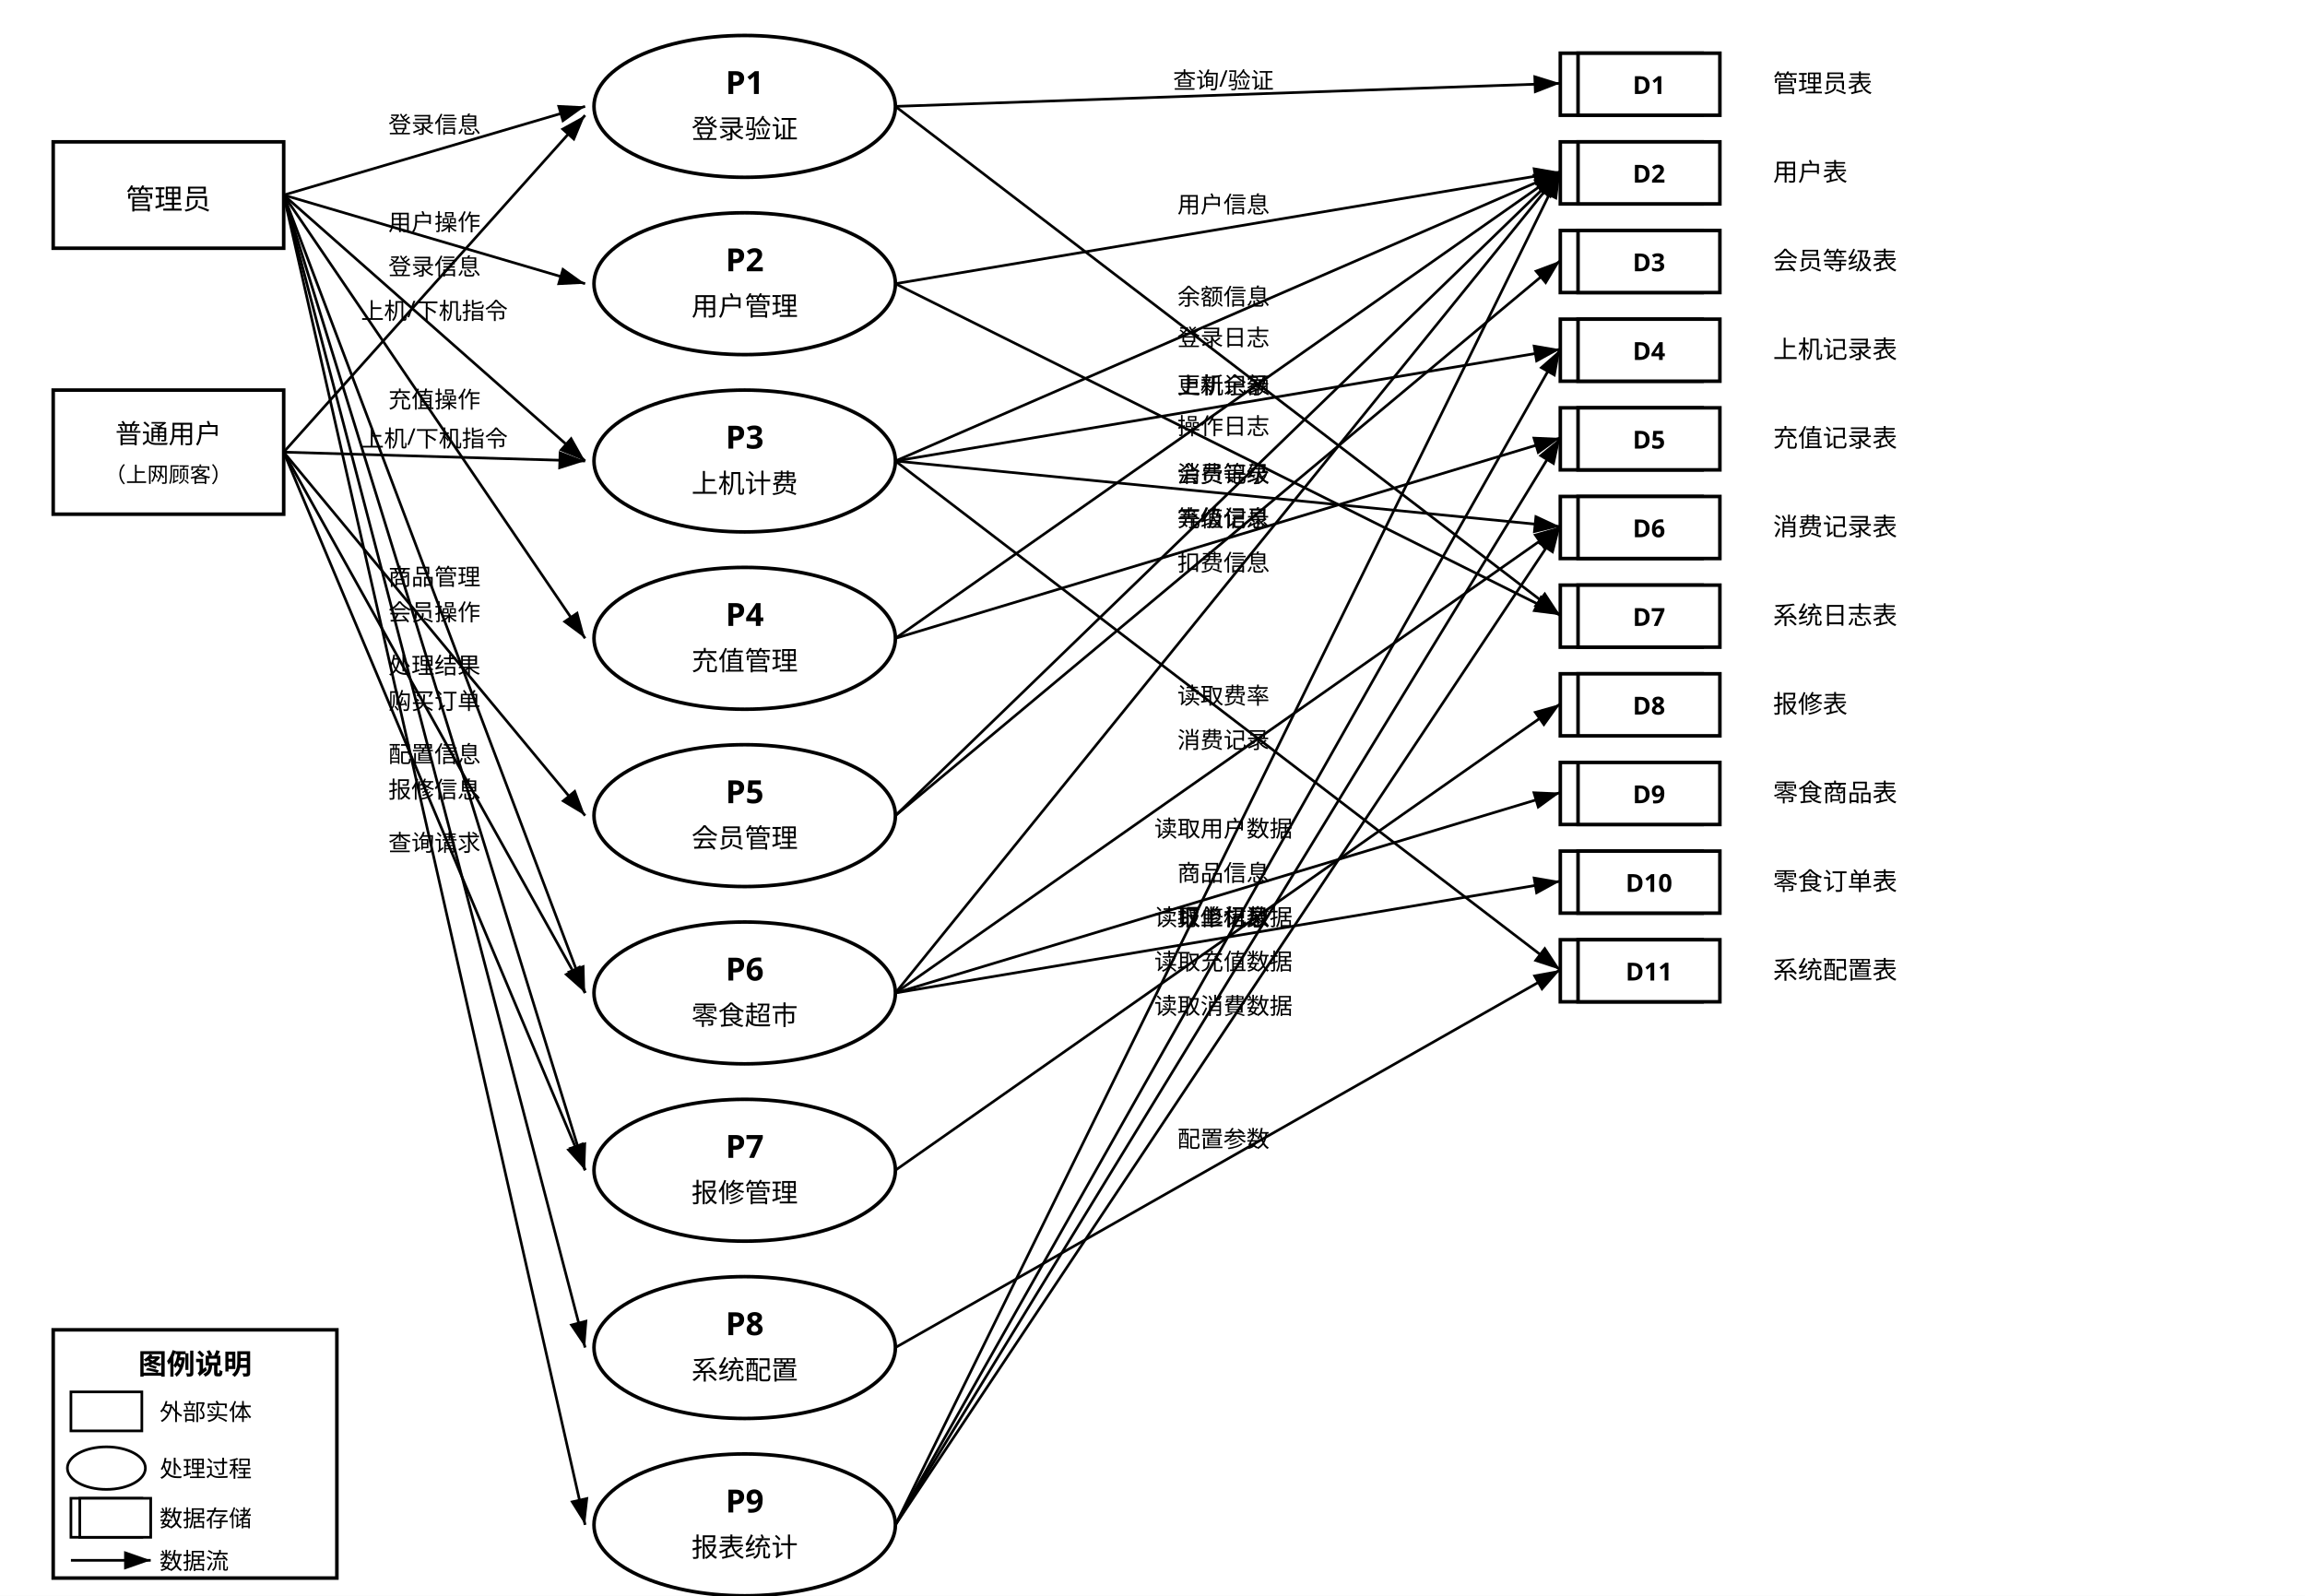
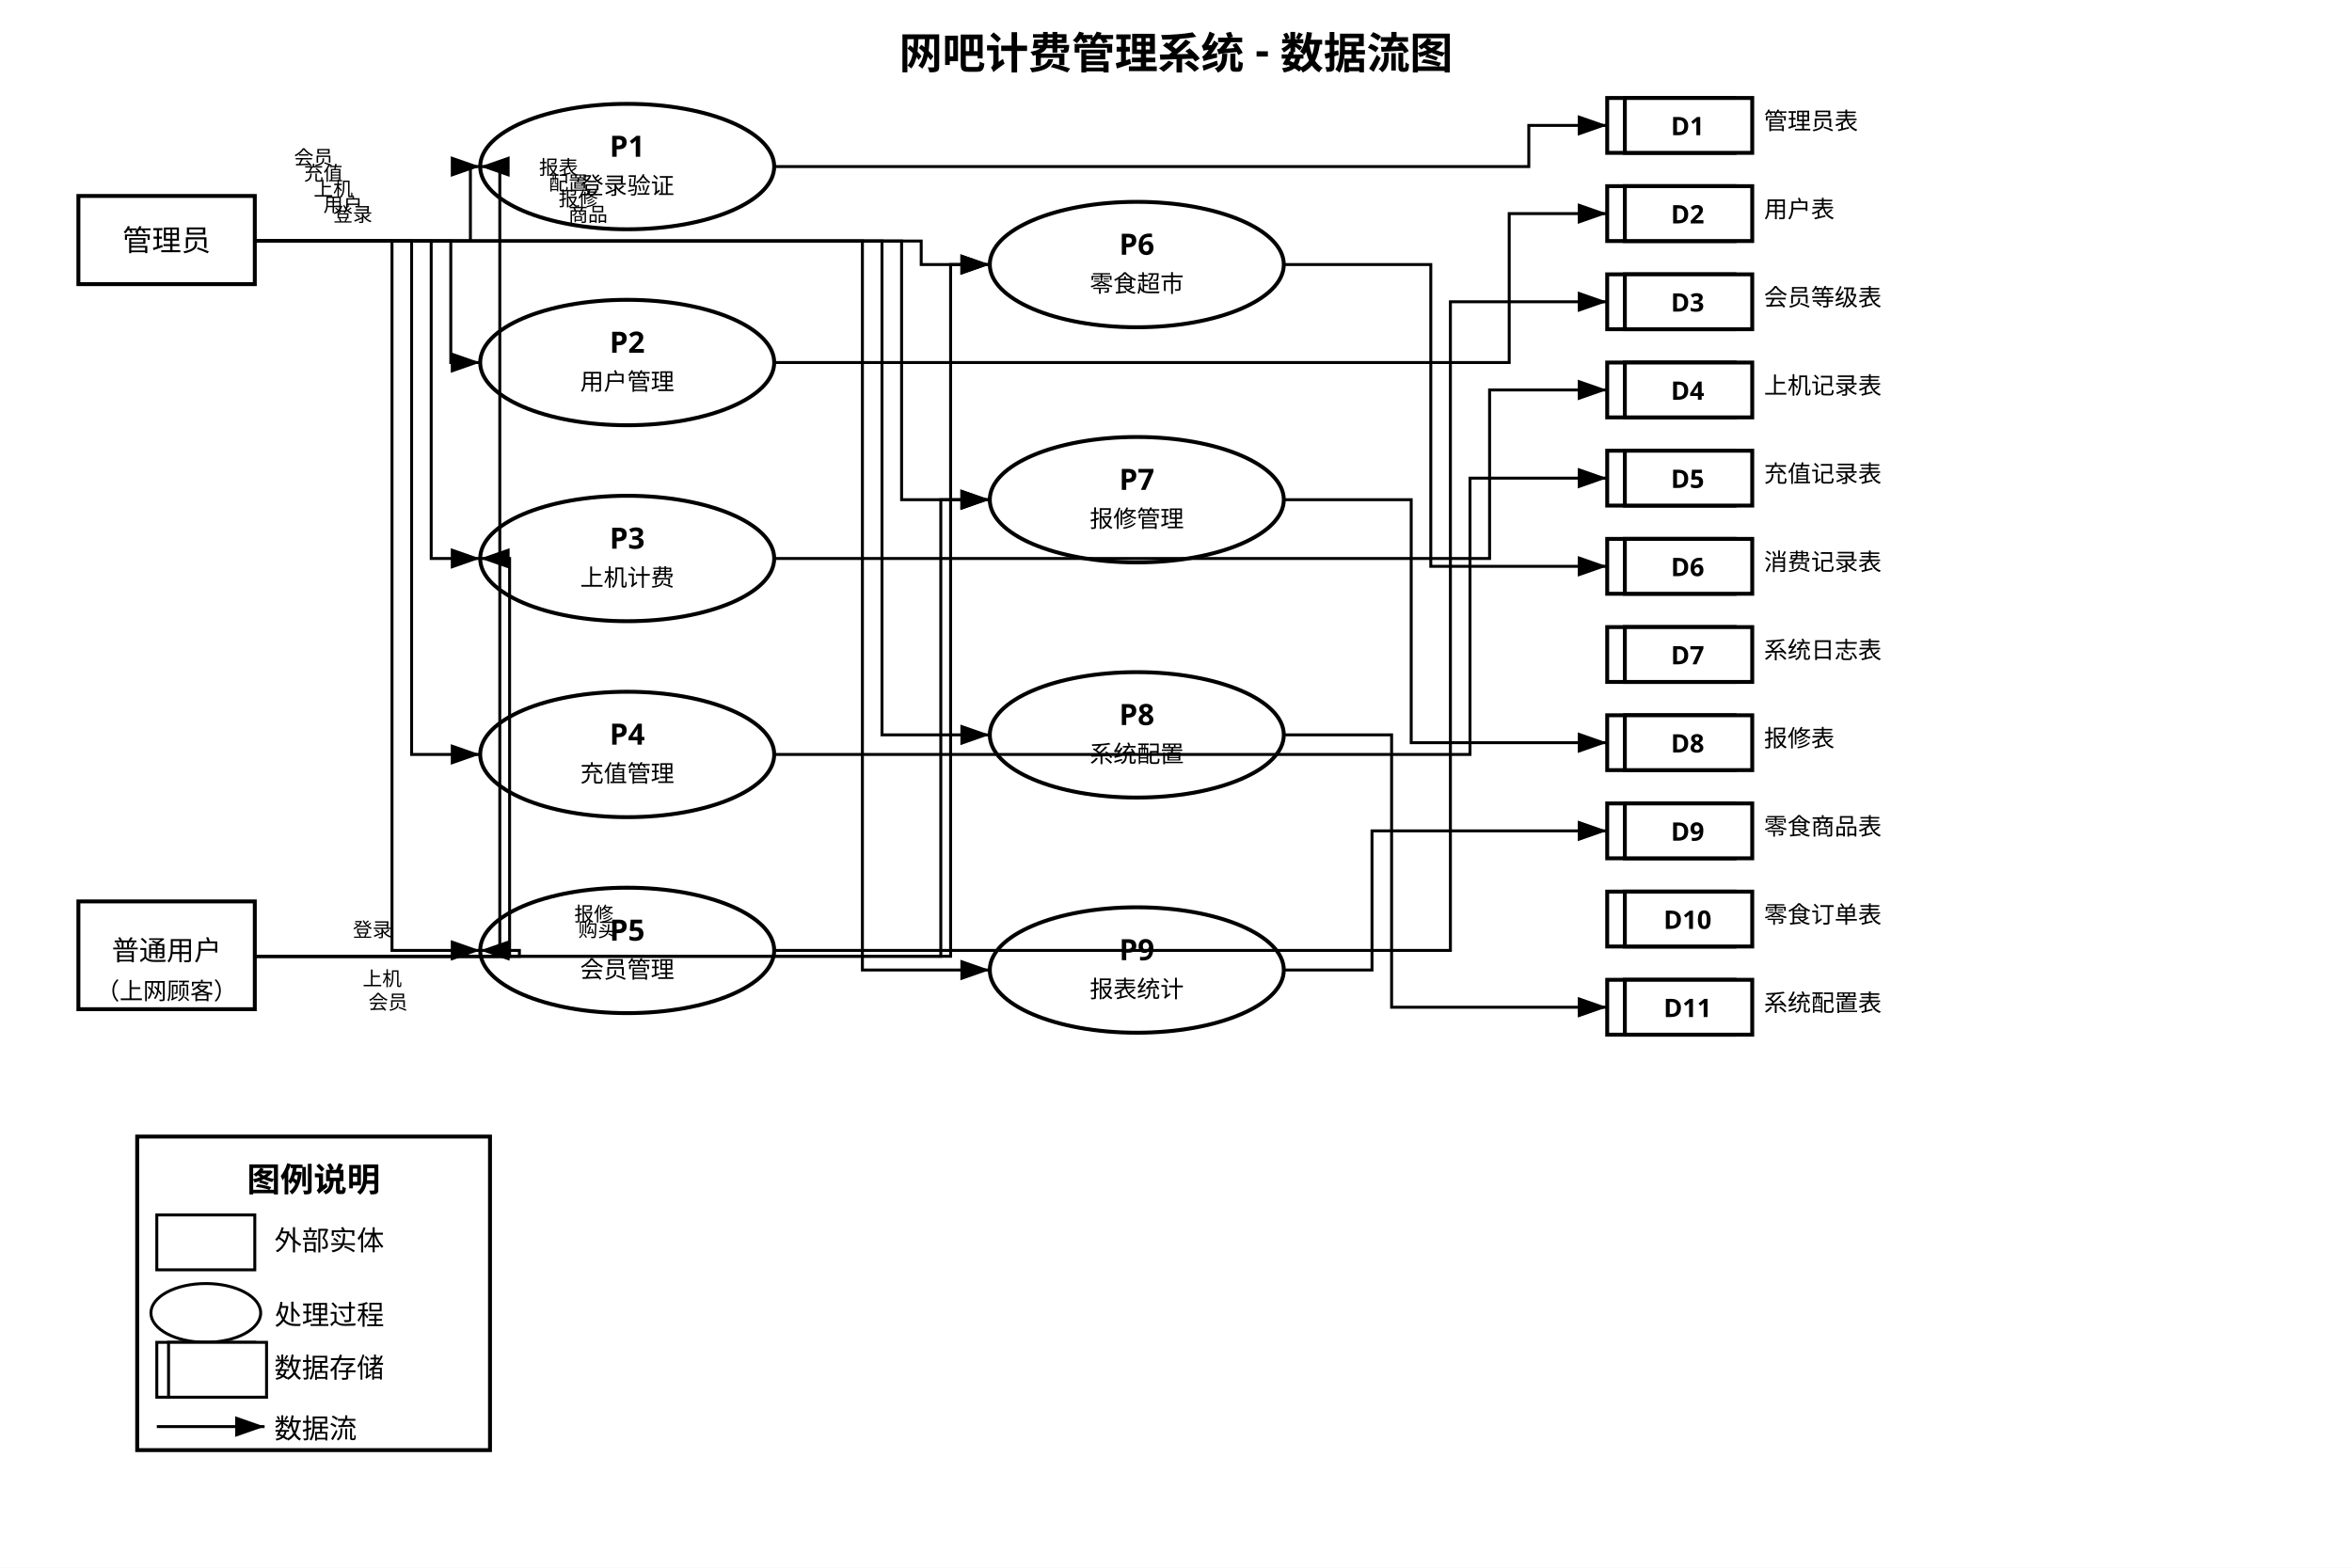
- <svg xmlns="http://www.w3.org/2000/svg" viewBox="0 0 1300 900" font-family="SimHei, Microsoft YaHei, sans-serif">
+ <svg xmlns="http://www.w3.org/2000/svg" viewBox="0 0 1200 800" font-family="SimHei, Microsoft YaHei, sans-serif">
  <defs>
    <marker id="arrow" markerWidth="10" markerHeight="7" refX="10" refY="3.5" orient="auto">
      <polygon points="0 0, 10 3.5, 0 7" fill="#000" />
    </marker>
  </defs>
-   <rect width="1300" height="900" fill="#fff" />
-   <rect x="30" y="80" width="130" height="60" fill="#fff" stroke="#000" stroke-width="2" />
-   <text x="95" y="118" text-anchor="middle" font-size="16" fill="#000">管理员</text>
-   <rect x="30" y="220" width="130" height="70" fill="#fff" stroke="#000" stroke-width="2" />
-   <text x="95" y="250" text-anchor="middle" font-size="15" fill="#000">普通用户</text>
-   <text x="95" y="272" text-anchor="middle" font-size="12" fill="#000">（上网顾客）</text>
-   <ellipse cx="420" cy="60" rx="85" ry="40" fill="#fff" stroke="#000" stroke-width="2" />
-   <text x="420" y="53" text-anchor="middle" font-size="18" font-weight="bold" fill="#000">P1</text>
-   <text x="420" y="78" text-anchor="middle" font-size="15" fill="#000">登录验证</text>
-   <ellipse cx="420" cy="160" rx="85" ry="40" fill="#fff" stroke="#000" stroke-width="2" />
-   <text x="420" y="153" text-anchor="middle" font-size="18" font-weight="bold" fill="#000">P2</text>
-   <text x="420" y="178" text-anchor="middle" font-size="15" fill="#000">用户管理</text>
-   <ellipse cx="420" cy="260" rx="85" ry="40" fill="#fff" stroke="#000" stroke-width="2" />
-   <text x="420" y="253" text-anchor="middle" font-size="18" font-weight="bold" fill="#000">P3</text>
-   <text x="420" y="278" text-anchor="middle" font-size="15" fill="#000">上机计费</text>
-   <ellipse cx="420" cy="360" rx="85" ry="40" fill="#fff" stroke="#000" stroke-width="2" />
-   <text x="420" y="353" text-anchor="middle" font-size="18" font-weight="bold" fill="#000">P4</text>
-   <text x="420" y="378" text-anchor="middle" font-size="15" fill="#000">充值管理</text>
-   <ellipse cx="420" cy="460" rx="85" ry="40" fill="#fff" stroke="#000" stroke-width="2" />
-   <text x="420" y="453" text-anchor="middle" font-size="18" font-weight="bold" fill="#000">P5</text>
-   <text x="420" y="478" text-anchor="middle" font-size="15" fill="#000">会员管理</text>
-   <ellipse cx="420" cy="560" rx="85" ry="40" fill="#fff" stroke="#000" stroke-width="2" />
-   <text x="420" y="553" text-anchor="middle" font-size="18" font-weight="bold" fill="#000">P6</text>
-   <text x="420" y="578" text-anchor="middle" font-size="15" fill="#000">零食超市</text>
-   <ellipse cx="420" cy="660" rx="85" ry="40" fill="#fff" stroke="#000" stroke-width="2" />
-   <text x="420" y="653" text-anchor="middle" font-size="18" font-weight="bold" fill="#000">P7</text>
-   <text x="420" y="678" text-anchor="middle" font-size="15" fill="#000">报修管理</text>
-   <ellipse cx="420" cy="760" rx="85" ry="40" fill="#fff" stroke="#000" stroke-width="2" />
-   <text x="420" y="753" text-anchor="middle" font-size="18" font-weight="bold" fill="#000">P8</text>
-   <text x="420" y="778" text-anchor="middle" font-size="15" fill="#000">系统配置</text>
-   <ellipse cx="420" cy="860" rx="85" ry="40" fill="#fff" stroke="#000" stroke-width="2" />
-   <text x="420" y="853" text-anchor="middle" font-size="18" font-weight="bold" fill="#000">P9</text>
-   <text x="420" y="878" text-anchor="middle" font-size="15" fill="#000">报表统计</text>
-   <g transform="translate(880, 30)">
-     <rect x="0" y="0" width="80" height="35" fill="#fff" stroke="#000" stroke-width="2" />
-     <rect x="10" y="0" width="80" height="35" fill="#fff" stroke="#000" stroke-width="2" />
-     <text x="50" y="23" text-anchor="middle" font-size="14" font-weight="bold" fill="#000">D1</text>
+   <rect width="1200" height="800" fill="#fff" />
+   <text x="600" y="35" text-anchor="middle" font-size="22" font-weight="bold" fill="#000">网吧计费管理系统 - 数据流图</text>
+   <rect x="40" y="100" width="90" height="45" fill="#fff" stroke="#000" stroke-width="2" />
+   <text x="85" y="128" text-anchor="middle" font-size="15" fill="#000">管理员</text>
+   <rect x="40" y="460" width="90" height="55" fill="#fff" stroke="#000" stroke-width="2" />
+   <text x="85" y="490" text-anchor="middle" font-size="14" fill="#000">普通用户</text>
+   <text x="85" y="510" text-anchor="middle" font-size="12" fill="#000">（上网顾客）</text>
+   <ellipse cx="320" cy="85" rx="75" ry="32" fill="#fff" stroke="#000" stroke-width="2" />
+   <text x="320" y="80" text-anchor="middle" font-size="15" font-weight="bold" fill="#000">P1</text>
+   <text x="320" y="99" text-anchor="middle" font-size="12" fill="#000">登录验证</text>
+   <ellipse cx="320" cy="185" rx="75" ry="32" fill="#fff" stroke="#000" stroke-width="2" />
+   <text x="320" y="180" text-anchor="middle" font-size="15" font-weight="bold" fill="#000">P2</text>
+   <text x="320" y="199" text-anchor="middle" font-size="12" fill="#000">用户管理</text>
+   <ellipse cx="320" cy="285" rx="75" ry="32" fill="#fff" stroke="#000" stroke-width="2" />
+   <text x="320" y="280" text-anchor="middle" font-size="15" font-weight="bold" fill="#000">P3</text>
+   <text x="320" y="299" text-anchor="middle" font-size="12" fill="#000">上机计费</text>
+   <ellipse cx="320" cy="385" rx="75" ry="32" fill="#fff" stroke="#000" stroke-width="2" />
+   <text x="320" y="380" text-anchor="middle" font-size="15" font-weight="bold" fill="#000">P4</text>
+   <text x="320" y="399" text-anchor="middle" font-size="12" fill="#000">充值管理</text>
+   <ellipse cx="320" cy="485" rx="75" ry="32" fill="#fff" stroke="#000" stroke-width="2" />
+   <text x="320" y="480" text-anchor="middle" font-size="15" font-weight="bold" fill="#000">P5</text>
+   <text x="320" y="499" text-anchor="middle" font-size="12" fill="#000">会员管理</text>
+   <ellipse cx="580" cy="135" rx="75" ry="32" fill="#fff" stroke="#000" stroke-width="2" />
+   <text x="580" y="130" text-anchor="middle" font-size="15" font-weight="bold" fill="#000">P6</text>
+   <text x="580" y="149" text-anchor="middle" font-size="12" fill="#000">零食超市</text>
+   <ellipse cx="580" cy="255" rx="75" ry="32" fill="#fff" stroke="#000" stroke-width="2" />
+   <text x="580" y="250" text-anchor="middle" font-size="15" font-weight="bold" fill="#000">P7</text>
+   <text x="580" y="269" text-anchor="middle" font-size="12" fill="#000">报修管理</text>
+   <ellipse cx="580" cy="375" rx="75" ry="32" fill="#fff" stroke="#000" stroke-width="2" />
+   <text x="580" y="370" text-anchor="middle" font-size="15" font-weight="bold" fill="#000">P8</text>
+   <text x="580" y="389" text-anchor="middle" font-size="12" fill="#000">系统配置</text>
+   <ellipse cx="580" cy="495" rx="75" ry="32" fill="#fff" stroke="#000" stroke-width="2" />
+   <text x="580" y="490" text-anchor="middle" font-size="15" font-weight="bold" fill="#000">P9</text>
+   <text x="580" y="509" text-anchor="middle" font-size="12" fill="#000">报表统计</text>
+   <g transform="translate(820, 50)">
+     <rect x="0" y="0" width="65" height="28" fill="#fff" stroke="#000" stroke-width="2" />
+     <rect x="9" y="0" width="65" height="28" fill="#fff" stroke="#000" stroke-width="2" />
+     <text x="41" y="19" text-anchor="middle" font-size="13" font-weight="bold" fill="#000">D1</text>
  </g>
-   <text x="1000" y="52" text-anchor="start" font-size="14" fill="#000">管理员表</text>
-   <g transform="translate(880, 80)">
-     <rect x="0" y="0" width="80" height="35" fill="#fff" stroke="#000" stroke-width="2" />
-     <rect x="10" y="0" width="80" height="35" fill="#fff" stroke="#000" stroke-width="2" />
-     <text x="50" y="23" text-anchor="middle" font-size="14" font-weight="bold" fill="#000">D2</text>
+   <text x="900" y="66" text-anchor="start" font-size="12" fill="#000">管理员表</text>
+   <g transform="translate(820, 95)">
+     <rect x="0" y="0" width="65" height="28" fill="#fff" stroke="#000" stroke-width="2" />
+     <rect x="9" y="0" width="65" height="28" fill="#fff" stroke="#000" stroke-width="2" />
+     <text x="41" y="19" text-anchor="middle" font-size="13" font-weight="bold" fill="#000">D2</text>
  </g>
-   <text x="1000" y="102" text-anchor="start" font-size="14" fill="#000">用户表</text>
-   <g transform="translate(880, 130)">
-     <rect x="0" y="0" width="80" height="35" fill="#fff" stroke="#000" stroke-width="2" />
-     <rect x="10" y="0" width="80" height="35" fill="#fff" stroke="#000" stroke-width="2" />
-     <text x="50" y="23" text-anchor="middle" font-size="14" font-weight="bold" fill="#000">D3</text>
+   <text x="900" y="111" text-anchor="start" font-size="12" fill="#000">用户表</text>
+   <g transform="translate(820, 140)">
+     <rect x="0" y="0" width="65" height="28" fill="#fff" stroke="#000" stroke-width="2" />
+     <rect x="9" y="0" width="65" height="28" fill="#fff" stroke="#000" stroke-width="2" />
+     <text x="41" y="19" text-anchor="middle" font-size="13" font-weight="bold" fill="#000">D3</text>
  </g>
-   <text x="1000" y="152" text-anchor="start" font-size="14" fill="#000">会员等级表</text>
-   <g transform="translate(880, 180)">
-     <rect x="0" y="0" width="80" height="35" fill="#fff" stroke="#000" stroke-width="2" />
-     <rect x="10" y="0" width="80" height="35" fill="#fff" stroke="#000" stroke-width="2" />
-     <text x="50" y="23" text-anchor="middle" font-size="14" font-weight="bold" fill="#000">D4</text>
+   <text x="900" y="156" text-anchor="start" font-size="12" fill="#000">会员等级表</text>
+   <g transform="translate(820, 185)">
+     <rect x="0" y="0" width="65" height="28" fill="#fff" stroke="#000" stroke-width="2" />
+     <rect x="9" y="0" width="65" height="28" fill="#fff" stroke="#000" stroke-width="2" />
+     <text x="41" y="19" text-anchor="middle" font-size="13" font-weight="bold" fill="#000">D4</text>
  </g>
-   <text x="1000" y="202" text-anchor="start" font-size="14" fill="#000">上机记录表</text>
-   <g transform="translate(880, 230)">
-     <rect x="0" y="0" width="80" height="35" fill="#fff" stroke="#000" stroke-width="2" />
-     <rect x="10" y="0" width="80" height="35" fill="#fff" stroke="#000" stroke-width="2" />
-     <text x="50" y="23" text-anchor="middle" font-size="14" font-weight="bold" fill="#000">D5</text>
+   <text x="900" y="201" text-anchor="start" font-size="12" fill="#000">上机记录表</text>
+   <g transform="translate(820, 230)">
+     <rect x="0" y="0" width="65" height="28" fill="#fff" stroke="#000" stroke-width="2" />
+     <rect x="9" y="0" width="65" height="28" fill="#fff" stroke="#000" stroke-width="2" />
+     <text x="41" y="19" text-anchor="middle" font-size="13" font-weight="bold" fill="#000">D5</text>
  </g>
-   <text x="1000" y="252" text-anchor="start" font-size="14" fill="#000">充值记录表</text>
-   <g transform="translate(880, 280)">
-     <rect x="0" y="0" width="80" height="35" fill="#fff" stroke="#000" stroke-width="2" />
-     <rect x="10" y="0" width="80" height="35" fill="#fff" stroke="#000" stroke-width="2" />
-     <text x="50" y="23" text-anchor="middle" font-size="14" font-weight="bold" fill="#000">D6</text>
+   <text x="900" y="246" text-anchor="start" font-size="12" fill="#000">充值记录表</text>
+   <g transform="translate(820, 275)">
+     <rect x="0" y="0" width="65" height="28" fill="#fff" stroke="#000" stroke-width="2" />
+     <rect x="9" y="0" width="65" height="28" fill="#fff" stroke="#000" stroke-width="2" />
+     <text x="41" y="19" text-anchor="middle" font-size="13" font-weight="bold" fill="#000">D6</text>
  </g>
-   <text x="1000" y="302" text-anchor="start" font-size="14" fill="#000">消费记录表</text>
-   <g transform="translate(880, 330)">
-     <rect x="0" y="0" width="80" height="35" fill="#fff" stroke="#000" stroke-width="2" />
-     <rect x="10" y="0" width="80" height="35" fill="#fff" stroke="#000" stroke-width="2" />
-     <text x="50" y="23" text-anchor="middle" font-size="14" font-weight="bold" fill="#000">D7</text>
+   <text x="900" y="291" text-anchor="start" font-size="12" fill="#000">消费记录表</text>
+   <g transform="translate(820, 320)">
+     <rect x="0" y="0" width="65" height="28" fill="#fff" stroke="#000" stroke-width="2" />
+     <rect x="9" y="0" width="65" height="28" fill="#fff" stroke="#000" stroke-width="2" />
+     <text x="41" y="19" text-anchor="middle" font-size="13" font-weight="bold" fill="#000">D7</text>
  </g>
-   <text x="1000" y="352" text-anchor="start" font-size="14" fill="#000">系统日志表</text>
-   <g transform="translate(880, 380)">
-     <rect x="0" y="0" width="80" height="35" fill="#fff" stroke="#000" stroke-width="2" />
-     <rect x="10" y="0" width="80" height="35" fill="#fff" stroke="#000" stroke-width="2" />
-     <text x="50" y="23" text-anchor="middle" font-size="14" font-weight="bold" fill="#000">D8</text>
+   <text x="900" y="336" text-anchor="start" font-size="12" fill="#000">系统日志表</text>
+   <g transform="translate(820, 365)">
+     <rect x="0" y="0" width="65" height="28" fill="#fff" stroke="#000" stroke-width="2" />
+     <rect x="9" y="0" width="65" height="28" fill="#fff" stroke="#000" stroke-width="2" />
+     <text x="41" y="19" text-anchor="middle" font-size="13" font-weight="bold" fill="#000">D8</text>
  </g>
-   <text x="1000" y="402" text-anchor="start" font-size="14" fill="#000">报修表</text>
-   <g transform="translate(880, 430)">
-     <rect x="0" y="0" width="80" height="35" fill="#fff" stroke="#000" stroke-width="2" />
-     <rect x="10" y="0" width="80" height="35" fill="#fff" stroke="#000" stroke-width="2" />
-     <text x="50" y="23" text-anchor="middle" font-size="14" font-weight="bold" fill="#000">D9</text>
+   <text x="900" y="381" text-anchor="start" font-size="12" fill="#000">报修表</text>
+   <g transform="translate(820, 410)">
+     <rect x="0" y="0" width="65" height="28" fill="#fff" stroke="#000" stroke-width="2" />
+     <rect x="9" y="0" width="65" height="28" fill="#fff" stroke="#000" stroke-width="2" />
+     <text x="41" y="19" text-anchor="middle" font-size="13" font-weight="bold" fill="#000">D9</text>
  </g>
-   <text x="1000" y="452" text-anchor="start" font-size="14" fill="#000">零食商品表</text>
-   <g transform="translate(880, 480)">
-     <rect x="0" y="0" width="80" height="35" fill="#fff" stroke="#000" stroke-width="2" />
-     <rect x="10" y="0" width="80" height="35" fill="#fff" stroke="#000" stroke-width="2" />
-     <text x="50" y="23" text-anchor="middle" font-size="14" font-weight="bold" fill="#000">D10</text>
+   <text x="900" y="426" text-anchor="start" font-size="12" fill="#000">零食商品表</text>
+   <g transform="translate(820, 455)">
+     <rect x="0" y="0" width="65" height="28" fill="#fff" stroke="#000" stroke-width="2" />
+     <rect x="9" y="0" width="65" height="28" fill="#fff" stroke="#000" stroke-width="2" />
+     <text x="41" y="19" text-anchor="middle" font-size="13" font-weight="bold" fill="#000">D10</text>
  </g>
-   <text x="1000" y="502" text-anchor="start" font-size="14" fill="#000">零食订单表</text>
-   <g transform="translate(880, 530)">
-     <rect x="0" y="0" width="80" height="35" fill="#fff" stroke="#000" stroke-width="2" />
-     <rect x="10" y="0" width="80" height="35" fill="#fff" stroke="#000" stroke-width="2" />
-     <text x="50" y="23" text-anchor="middle" font-size="14" font-weight="bold" fill="#000">D11</text>
+   <text x="900" y="471" text-anchor="start" font-size="12" fill="#000">零食订单表</text>
+   <g transform="translate(820, 500)">
+     <rect x="0" y="0" width="65" height="28" fill="#fff" stroke="#000" stroke-width="2" />
+     <rect x="9" y="0" width="65" height="28" fill="#fff" stroke="#000" stroke-width="2" />
+     <text x="41" y="19" text-anchor="middle" font-size="13" font-weight="bold" fill="#000">D11</text>
  </g>
-   <text x="1000" y="552" text-anchor="start" font-size="14" fill="#000">系统配置表</text>
-   <path d="M 160 110 L 330 60" stroke="#000" stroke-width="1.5" fill="none" marker-end="url(#arrow)" />
-   <text x="245" y="75" text-anchor="middle" font-size="13" fill="#000">登录信息</text>
-   <path d="M 160 255 L 330 65" stroke="#000" stroke-width="1.5" fill="none" marker-end="url(#arrow)" />
-   <text x="245" y="155" text-anchor="middle" font-size="13" fill="#000">登录信息</text>
-   <path d="M 505 60 L 880 47" stroke="#000" stroke-width="1.5" fill="none" marker-end="url(#arrow)" />
-   <text x="690" y="50" text-anchor="middle" font-size="13" fill="#000">查询/验证</text>
-   <path d="M 505 60 L 880 347" stroke="#000" stroke-width="1.5" fill="none" marker-end="url(#arrow)" />
-   <text x="690" y="195" text-anchor="middle" font-size="13" fill="#000">登录日志</text>
-   <path d="M 160 110 L 330 160" stroke="#000" stroke-width="1.5" fill="none" marker-end="url(#arrow)" />
-   <text x="245" y="130" text-anchor="middle" font-size="13" fill="#000">用户操作</text>
-   <path d="M 505 160 L 880 97" stroke="#000" stroke-width="1.5" fill="none" marker-end="url(#arrow)" />
-   <text x="690" y="120" text-anchor="middle" font-size="13" fill="#000">用户信息</text>
-   <path d="M 505 160 L 880 347" stroke="#000" stroke-width="1.5" fill="none" marker-end="url(#arrow)" />
-   <text x="690" y="245" text-anchor="middle" font-size="13" fill="#000">操作日志</text>
-   <path d="M 160 110 L 330 260" stroke="#000" stroke-width="1.5" fill="none" marker-end="url(#arrow)" />
-   <text x="245" y="180" text-anchor="middle" font-size="13" fill="#000">上机/下机指令</text>
-   <path d="M 160 255 L 330 260" stroke="#000" stroke-width="1.5" fill="none" marker-end="url(#arrow)" />
-   <text x="245" y="252" text-anchor="middle" font-size="13" fill="#000">上机/下机指令</text>
-   <path d="M 505 260 L 880 197" stroke="#000" stroke-width="1.5" fill="none" marker-end="url(#arrow)" />
-   <text x="690" y="222" text-anchor="middle" font-size="13" fill="#000">上机记录</text>
-   <path d="M 505 260 L 880 97" stroke="#000" stroke-width="1.5" fill="none" marker-end="url(#arrow)" />
-   <text x="690" y="172" text-anchor="middle" font-size="13" fill="#000">余额信息</text>
-   <path d="M 505 260 L 880 297" stroke="#000" stroke-width="1.5" fill="none" marker-end="url(#arrow)" />
-   <text x="690" y="272" text-anchor="middle" font-size="13" fill="#000">消费记录</text>
-   <path d="M 505 260 L 880 547" stroke="#000" stroke-width="1.5" fill="none" marker-end="url(#arrow)" />
-   <text x="690" y="397" text-anchor="middle" font-size="13" fill="#000">读取费率</text>
-   <path d="M 160 110 L 330 360" stroke="#000" stroke-width="1.5" fill="none" marker-end="url(#arrow)" />
-   <text x="245" y="230" text-anchor="middle" font-size="13" fill="#000">充值操作</text>
-   <path d="M 505 360 L 880 247" stroke="#000" stroke-width="1.5" fill="none" marker-end="url(#arrow)" />
-   <text x="690" y="297" text-anchor="middle" font-size="13" fill="#000">充值记录</text>
-   <path d="M 505 360 L 880 97" stroke="#000" stroke-width="1.5" fill="none" marker-end="url(#arrow)" />
-   <text x="690" y="222" text-anchor="middle" font-size="13" fill="#000">更新余额</text>
-   <path d="M 160 255 L 330 460" stroke="#000" stroke-width="1.5" fill="none" marker-end="url(#arrow)" />
-   <text x="245" y="350" text-anchor="middle" font-size="13" fill="#000">会员操作</text>
-   <path d="M 505 460 L 880 147" stroke="#000" stroke-width="1.5" fill="none" marker-end="url(#arrow)" />
-   <text x="690" y="297" text-anchor="middle" font-size="13" fill="#000">等级信息</text>
-   <path d="M 505 460 L 880 97" stroke="#000" stroke-width="1.5" fill="none" marker-end="url(#arrow)" />
-   <text x="690" y="272" text-anchor="middle" font-size="13" fill="#000">会员等级</text>
-   <path d="M 160 110 L 330 560" stroke="#000" stroke-width="1.5" fill="none" marker-end="url(#arrow)" />
-   <text x="245" y="330" text-anchor="middle" font-size="13" fill="#000">商品管理</text>
-   <path d="M 160 255 L 330 560" stroke="#000" stroke-width="1.5" fill="none" marker-end="url(#arrow)" />
-   <text x="245" y="400" text-anchor="middle" font-size="13" fill="#000">购买订单</text>
-   <path d="M 505 560 L 880 447" stroke="#000" stroke-width="1.5" fill="none" marker-end="url(#arrow)" />
-   <text x="690" y="497" text-anchor="middle" font-size="13" fill="#000">商品信息</text>
-   <path d="M 505 560 L 880 497" stroke="#000" stroke-width="1.5" fill="none" marker-end="url(#arrow)" />
-   <text x="690" y="522" text-anchor="middle" font-size="13" fill="#000">订单信息</text>
-   <path d="M 505 560 L 880 97" stroke="#000" stroke-width="1.5" fill="none" marker-end="url(#arrow)" />
-   <text x="690" y="322" text-anchor="middle" font-size="13" fill="#000">扣费信息</text>
-   <path d="M 505 560 L 880 297" stroke="#000" stroke-width="1.5" fill="none" marker-end="url(#arrow)" />
-   <text x="690" y="422" text-anchor="middle" font-size="13" fill="#000">消费记录</text>
-   <path d="M 160 255 L 330 660" stroke="#000" stroke-width="1.5" fill="none" marker-end="url(#arrow)" />
-   <text x="245" y="450" text-anchor="middle" font-size="13" fill="#000">报修信息</text>
-   <path d="M 160 110 L 330 660" stroke="#000" stroke-width="1.5" fill="none" marker-end="url(#arrow)" />
-   <text x="245" y="380" text-anchor="middle" font-size="13" fill="#000">处理结果</text>
-   <path d="M 505 660 L 880 397" stroke="#000" stroke-width="1.5" fill="none" marker-end="url(#arrow)" />
-   <text x="690" y="522" text-anchor="middle" font-size="13" fill="#000">报修记录</text>
-   <path d="M 160 110 L 330 760" stroke="#000" stroke-width="1.5" fill="none" marker-end="url(#arrow)" />
-   <text x="245" y="430" text-anchor="middle" font-size="13" fill="#000">配置信息</text>
-   <path d="M 505 760 L 880 547" stroke="#000" stroke-width="1.5" fill="none" marker-end="url(#arrow)" />
-   <text x="690" y="647" text-anchor="middle" font-size="13" fill="#000">配置参数</text>
-   <path d="M 160 110 L 330 860" stroke="#000" stroke-width="1.5" fill="none" marker-end="url(#arrow)" />
-   <text x="245" y="480" text-anchor="middle" font-size="13" fill="#000">查询请求</text>
-   <path d="M 505 860 L 880 97" stroke="#000" stroke-width="1.5" fill="none" marker-end="url(#arrow)" />
-   <text x="690" y="472" text-anchor="middle" font-size="13" fill="#000">读取用户数据</text>
-   <path d="M 505 860 L 880 197" stroke="#000" stroke-width="1.5" fill="none" marker-end="url(#arrow)" />
-   <text x="690" y="522" text-anchor="middle" font-size="13" fill="#000">读取上机数据</text>
-   <path d="M 505 860 L 880 247" stroke="#000" stroke-width="1.5" fill="none" marker-end="url(#arrow)" />
-   <text x="690" y="547" text-anchor="middle" font-size="13" fill="#000">读取充值数据</text>
-   <path d="M 505 860 L 880 297" stroke="#000" stroke-width="1.5" fill="none" marker-end="url(#arrow)" />
-   <text x="690" y="572" text-anchor="middle" font-size="13" fill="#000">读取消費数据</text>
-   <g transform="translate(30, 750)">
-     <rect x="0" y="0" width="160" height="140" fill="#fff" stroke="#000" stroke-width="2" />
-     <text x="80" y="25" text-anchor="middle" font-size="16" font-weight="bold" fill="#000">图例说明</text>
-     <rect x="10" y="35" width="40" height="22" fill="#fff" stroke="#000" stroke-width="1.5" />
-     <text x="60" y="51" text-anchor="start" font-size="13" fill="#000">外部实体</text>
-     <ellipse cx="30" cy="78" rx="22" ry="12" fill="#fff" stroke="#000" stroke-width="1.5" />
-     <text x="60" y="83" text-anchor="start" font-size="13" fill="#000">处理过程</text>
-     <g transform="translate(10, 95)">
-       <rect x="0" y="0" width="40" height="22" fill="#fff" stroke="#000" stroke-width="1.5" />
-       <rect x="5" y="0" width="40" height="22" fill="#fff" stroke="#000" stroke-width="1.5" />
+   <text x="900" y="516" text-anchor="start" font-size="12" fill="#000">系统配置表</text>
+   <path d="M 130 123 L 240 123 L 240 85 L 245 85" stroke="#000" stroke-width="1.5" fill="none" marker-end="url(#arrow)" />
+   <text x="180" y="113" text-anchor="middle" font-size="10" fill="#000">登录</text>
+   <path d="M 130 123 L 230 123 L 230 185 L 245 185" stroke="#000" stroke-width="1.5" fill="none" marker-end="url(#arrow)" />
+   <text x="175" y="108" text-anchor="middle" font-size="10" fill="#000">用户</text>
+   <path d="M 130 123 L 220 123 L 220 285 L 245 285" stroke="#000" stroke-width="1.5" fill="none" marker-end="url(#arrow)" />
+   <text x="170" y="100" text-anchor="middle" font-size="10" fill="#000">上机</text>
+   <path d="M 130 123 L 210 123 L 210 385 L 245 385" stroke="#000" stroke-width="1.5" fill="none" marker-end="url(#arrow)" />
+   <text x="165" y="92" text-anchor="middle" font-size="10" fill="#000">充值</text>
+   <path d="M 130 123 L 200 123 L 200 485 L 245 485" stroke="#000" stroke-width="1.5" fill="none" marker-end="url(#arrow)" />
+   <text x="160" y="84" text-anchor="middle" font-size="10" fill="#000">会员</text>
+   <path d="M 130 123 L 470 123 L 470 135 L 505 135" stroke="#000" stroke-width="1.5" fill="none" marker-end="url(#arrow)" />
+   <text x="300" y="113" text-anchor="middle" font-size="10" fill="#000">商品</text>
+   <path d="M 130 123 L 460 123 L 460 255 L 505 255" stroke="#000" stroke-width="1.5" fill="none" marker-end="url(#arrow)" />
+   <text x="295" y="105" text-anchor="middle" font-size="10" fill="#000">报修</text>
+   <path d="M 130 123 L 450 123 L 450 375 L 505 375" stroke="#000" stroke-width="1.5" fill="none" marker-end="url(#arrow)" />
+   <text x="290" y="97" text-anchor="middle" font-size="10" fill="#000">配置</text>
+   <path d="M 130 123 L 440 123 L 440 495 L 505 495" stroke="#000" stroke-width="1.5" fill="none" marker-end="url(#arrow)" />
+   <text x="285" y="89" text-anchor="middle" font-size="10" fill="#000">报表</text>
+   <path d="M 130 488 L 255 488 L 255 85 L 245 85" stroke="#000" stroke-width="1.5" fill="none" marker-end="url(#arrow)" />
+   <text x="190" y="478" text-anchor="middle" font-size="10" fill="#000">登录</text>
+   <path d="M 130 488 L 260 488 L 260 285 L 245 285" stroke="#000" stroke-width="1.5" fill="none" marker-end="url(#arrow)" />
+   <text x="195" y="503" text-anchor="middle" font-size="10" fill="#000">上机</text>
+   <path d="M 130 488 L 265 488 L 265 485 L 245 485" stroke="#000" stroke-width="1.5" fill="none" marker-end="url(#arrow)" />
+   <text x="198" y="515" text-anchor="middle" font-size="10" fill="#000">会员</text>
+   <path d="M 130 488 L 485 488 L 485 135 L 505 135" stroke="#000" stroke-width="1.5" fill="none" marker-end="url(#arrow)" />
+   <text x="305" y="478" text-anchor="middle" font-size="10" fill="#000">购买</text>
+   <path d="M 130 488 L 480 488 L 480 255 L 505 255" stroke="#000" stroke-width="1.5" fill="none" marker-end="url(#arrow)" />
+   <text x="303" y="470" text-anchor="middle" font-size="10" fill="#000">报修</text>
+   <path d="M 395 85 L 780 85 L 780 64 L 820 64" stroke="#000" stroke-width="1.5" fill="none" marker-end="url(#arrow)" />
+   <path d="M 395 185 L 770 185 L 770 109 L 820 109" stroke="#000" stroke-width="1.5" fill="none" marker-end="url(#arrow)" />
+   <path d="M 395 285 L 760 285 L 760 199 L 820 199" stroke="#000" stroke-width="1.5" fill="none" marker-end="url(#arrow)" />
+   <path d="M 395 385 L 750 385 L 750 244 L 820 244" stroke="#000" stroke-width="1.5" fill="none" marker-end="url(#arrow)" />
+   <path d="M 395 485 L 740 485 L 740 154 L 820 154" stroke="#000" stroke-width="1.5" fill="none" marker-end="url(#arrow)" />
+   <path d="M 655 135 L 730 135 L 730 289 L 820 289" stroke="#000" stroke-width="1.5" fill="none" marker-end="url(#arrow)" />
+   <path d="M 655 255 L 720 255 L 720 379 L 820 379" stroke="#000" stroke-width="1.5" fill="none" marker-end="url(#arrow)" />
+   <path d="M 655 375 L 710 375 L 710 514 L 820 514" stroke="#000" stroke-width="1.5" fill="none" marker-end="url(#arrow)" />
+   <path d="M 655 495 L 700 495 L 700 424 L 820 424" stroke="#000" stroke-width="1.5" fill="none" marker-end="url(#arrow)" />
+   <g transform="translate(70, 580)">
+     <rect x="0" y="0" width="180" height="160" fill="#fff" stroke="#000" stroke-width="2" />
+     <text x="90" y="28" text-anchor="middle" font-size="17" font-weight="bold" fill="#000">图例说明</text>
+     <rect x="10" y="40" width="50" height="28" fill="#fff" stroke="#000" stroke-width="1.5" />
+     <text x="70" y="58" text-anchor="start" font-size="14" fill="#000">外部实体</text>
+     <ellipse cx="35" cy="90" rx="28" ry="15" fill="#fff" stroke="#000" stroke-width="1.5" />
+     <text x="70" y="96" text-anchor="start" font-size="14" fill="#000">处理过程</text>
+     <g transform="translate(10, 105)">
+       <rect x="0" y="0" width="50" height="28" fill="#fff" stroke="#000" stroke-width="1.5" />
+       <rect x="6" y="0" width="50" height="28" fill="#fff" stroke="#000" stroke-width="1.5" />
    </g>
-     <text x="60" y="111" text-anchor="start" font-size="13" fill="#000">数据存储</text>
-     <line x1="10" y1="130" x2="55" y2="130" stroke="#000" stroke-width="1.5" marker-end="url(#arrow)" />
-     <text x="60" y="135" text-anchor="start" font-size="13" fill="#000">数据流</text>
+     <text x="70" y="123" text-anchor="start" font-size="14" fill="#000">数据存储</text>
+     <line x1="10" y1="148" x2="65" y2="148" stroke="#000" stroke-width="1.5" marker-end="url(#arrow)" />
+     <text x="70" y="154" text-anchor="start" font-size="14" fill="#000">数据流</text>
  </g>
</svg>
